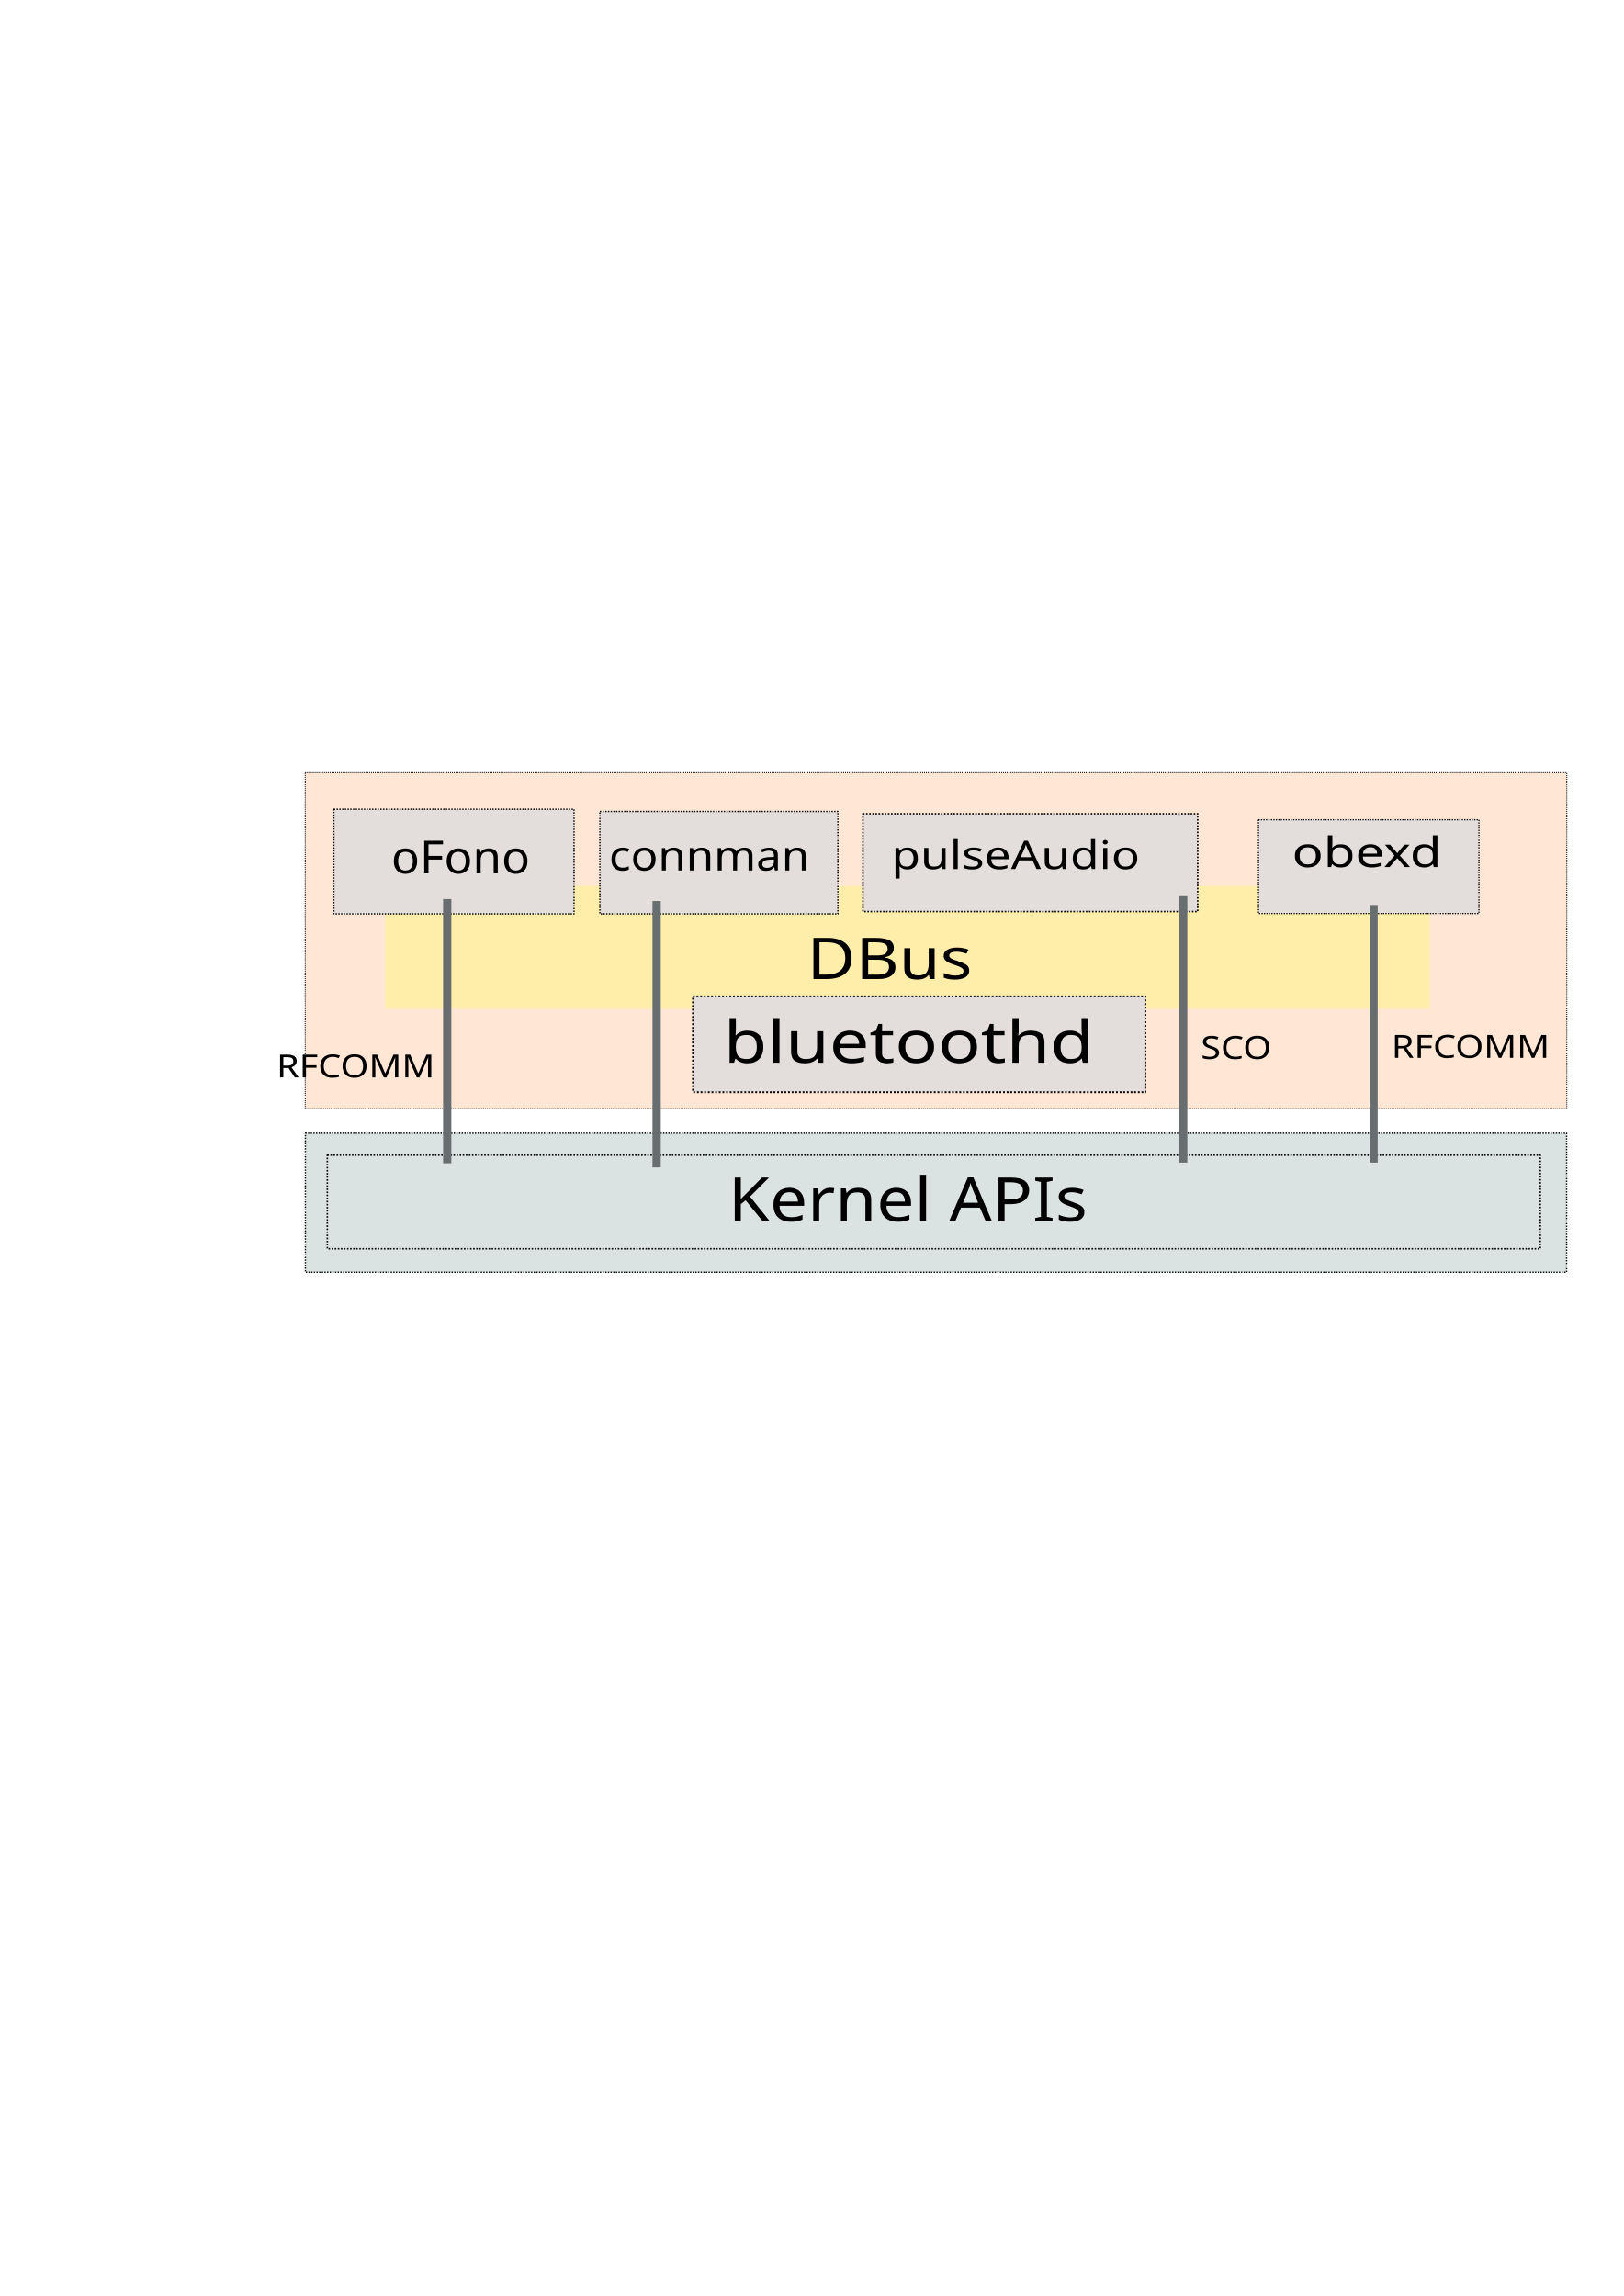
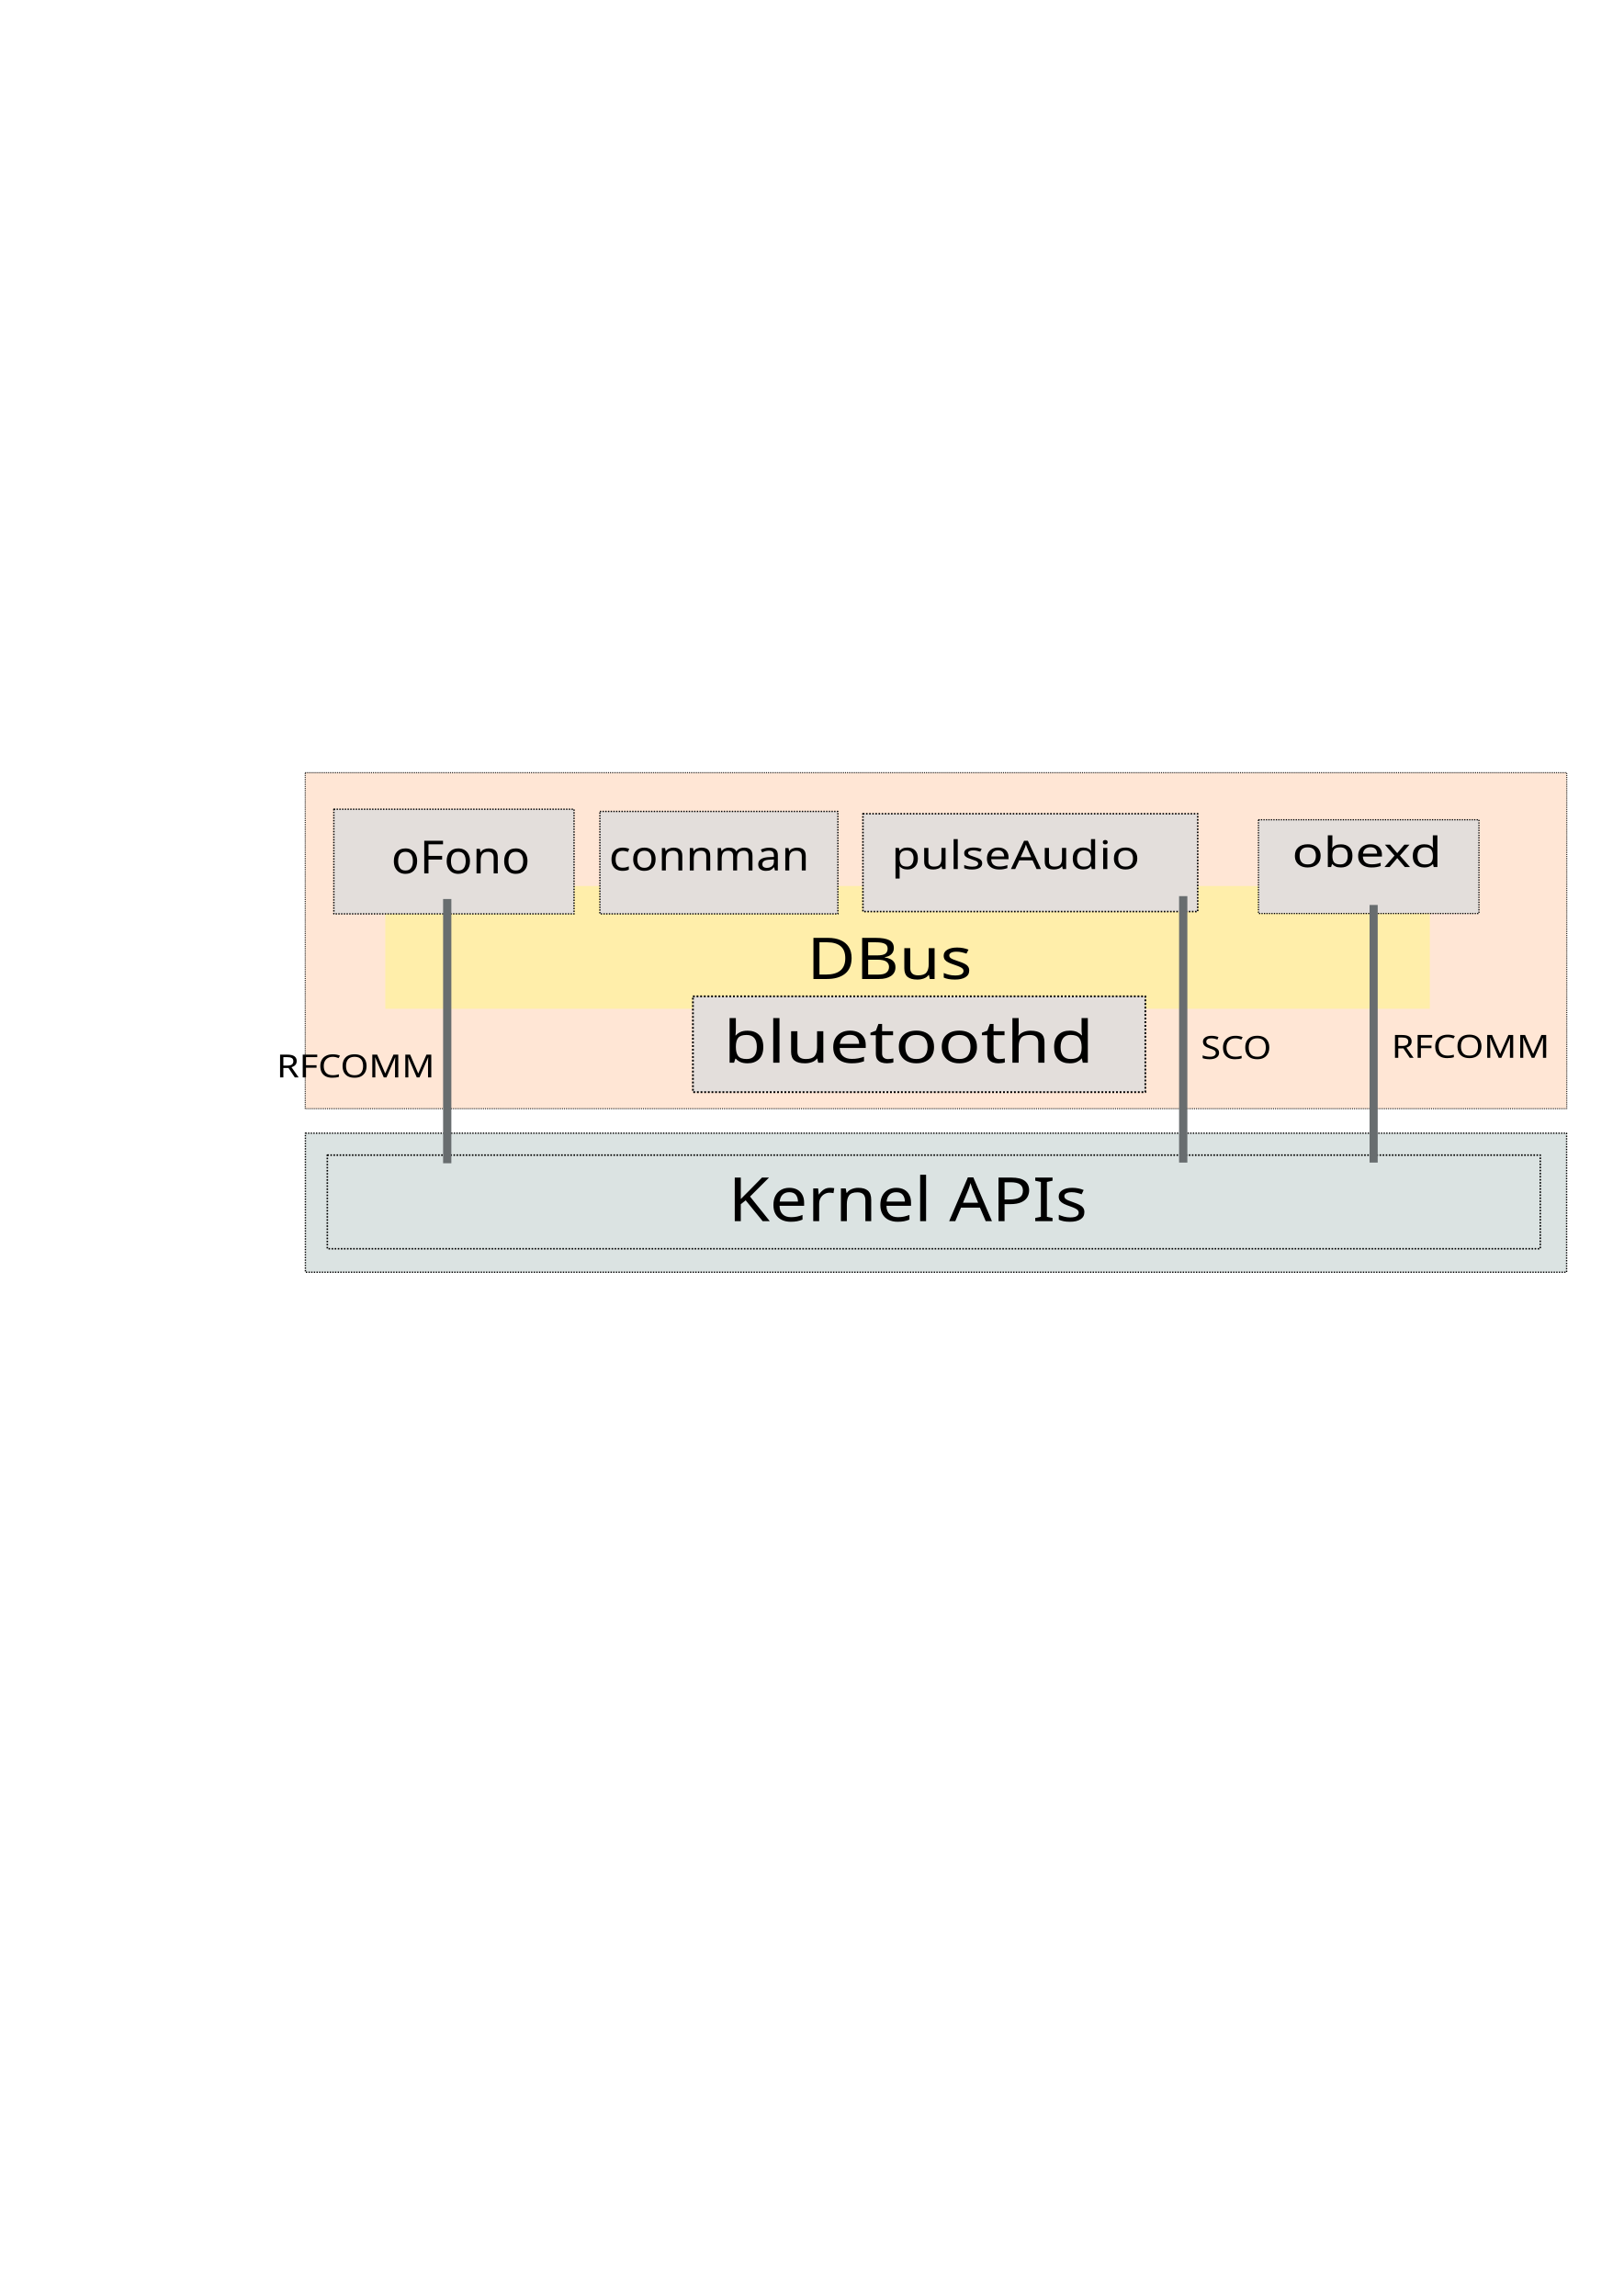
<svg xmlns="http://www.w3.org/2000/svg" width="210mm" height="297mm" viewBox="0 0 744.094 1052.362" id="svg15624" version="1.1">
  <defs id="defs15626" />
  <g id="layer1">
    <rect style="fill:#ffe6d5;fill-opacity:1;stroke:#000000;stroke-width:0.431;stroke-linejoin:round;stroke-miterlimit:4;stroke-dasharray:0.431, 0.431;stroke-dashoffset:0;stroke-opacity:1" id="rect15634" width="578.153" height="153.99" x="139.865" y="354.157" />
    <rect style="fill:#dbe3e2;fill-opacity:1;stroke:#000000;stroke-width:0.607;stroke-linejoin:round;stroke-miterlimit:4;stroke-dasharray:0.607, 0.607;stroke-dashoffset:0;stroke-opacity:1" id="rect15636" width="577.976" height="63.728" x="139.953" y="519.387" />
    <rect style="fill:#ffeeaa;fill-opacity:1;stroke:none;stroke-width:3.6;stroke-linejoin:round;stroke-miterlimit:4;stroke-dasharray:none;stroke-dashoffset:0;stroke-opacity:1" id="rect16262" width="478.69" height="56.264" x="176.563" y="406.098" />
    <rect style="fill:#e3dedb;fill-opacity:1;stroke:#000000;stroke-width:0.835;stroke-linejoin:round;stroke-miterlimit:4;stroke-dasharray:0.835, 0.835;stroke-dashoffset:0;stroke-opacity:1" id="rect15638" width="207.342" height="43.906" x="317.545" y="456.673" />
    <rect style="fill:#e3dedb;fill-opacity:1;stroke:#000000;stroke-width:0.626;stroke-linejoin:round;stroke-miterlimit:4;stroke-dasharray:0.626, 0.626;stroke-dashoffset:0;stroke-opacity:1" id="rect15640" width="110.074" height="47.952" x="152.993" y="370.914" />
    <rect style="fill:#e3dedb;fill-opacity:1;stroke:#000000;stroke-width:0.617;stroke-linejoin:round;stroke-miterlimit:4;stroke-dasharray:0.617, 0.617;stroke-dashoffset:0;stroke-opacity:1" id="rect15642" width="109.073" height="46.951" x="274.908" y="371.919" />
    <rect style="fill:#e3dedb;fill-opacity:1;stroke:#000000;stroke-width:0.715;stroke-linejoin:round;stroke-miterlimit:4;stroke-dasharray:0.715, 0.715;stroke-dashoffset:0;stroke-opacity:1" id="rect15644" width="153.422" height="44.833" x="395.459" y="372.979" />
    <rect style="fill:#dbe3e2;fill-opacity:1;stroke:#000000;stroke-width:0.705;stroke-linejoin:round;stroke-miterlimit:4;stroke-dasharray:0.705, 0.705;stroke-dashoffset:0;stroke-opacity:1" id="rect15646" width="555.858" height="42.924" x="150.003" y="529.436" />
    <text xml:space="preserve" style="font-style:normal;font-weight:normal;font-size:29.317px;line-height:125%;font-family:sans-serif;letter-spacing:0px;word-spacing:0px;fill:#000000;fill-opacity:1;stroke:none;stroke-width:1px;stroke-linecap:butt;stroke-linejoin:miter;stroke-opacity:1" x="318.523" y="586.442" id="text15648" transform="scale(1.04777,0.9544078)">
      <tspan id="tspan15650" x="318.523" y="586.442">Kernel APIs</tspan>
    </text>
    <text xml:space="preserve" style="font-style:normal;font-weight:normal;font-size:29.597px;line-height:125%;font-family:sans-serif;letter-spacing:0px;word-spacing:0px;fill:#000000;fill-opacity:1;stroke:none;stroke-width:1px;stroke-linecap:butt;stroke-linejoin:miter;stroke-opacity:1" x="301.906" y="534.986" id="text15652" transform="scale(1.09832,0.9104816)">
      <tspan id="tspan15654" x="301.906" y="534.986">bluetoothd</tspan>
    </text>
    <text xml:space="preserve" style="font-style:normal;font-weight:normal;font-size:21.254px;line-height:125%;font-family:sans-serif;letter-spacing:0px;word-spacing:0px;fill:#000000;fill-opacity:1;stroke:none;stroke-width:1px;stroke-linecap:butt;stroke-linejoin:miter;stroke-opacity:1" x="176.912" y="405.723" id="text15656" transform="scale(1.013516,0.9866642)">
      <tspan id="tspan15658" x="176.912" y="405.723">oFono</tspan>
    </text>
    <text xml:space="preserve" style="font-style:normal;font-weight:normal;font-size:19.903px;line-height:125%;font-family:sans-serif;letter-spacing:0px;word-spacing:0px;fill:#000000;fill-opacity:1;stroke:none;stroke-width:1px;stroke-linecap:butt;stroke-linejoin:miter;stroke-opacity:1" x="268.282" y="415.038" id="text15660" transform="scale(1.040302,0.9612595)">
      <tspan id="tspan15662" x="268.282" y="415.038">connman</tspan>
    </text>
    <text xml:space="preserve" style="font-style:normal;font-weight:normal;font-size:19.762px;line-height:125%;font-family:sans-serif;letter-spacing:0px;word-spacing:0px;fill:#000000;fill-opacity:1;stroke:none;stroke-width:1px;stroke-linecap:butt;stroke-linejoin:miter;stroke-opacity:1" x="373.765" y="435.393" id="text15664" transform="scale(1.093025,0.9148922)">
      <tspan id="tspan15666" x="373.765" y="435.393">pulseAudio</tspan>
    </text>
    <rect style="fill:#e3dedb;fill-opacity:1;stroke:#000000;stroke-width:0.568;stroke-linejoin:round;stroke-miterlimit:4;stroke-dasharray:0.568, 0.568;stroke-dashoffset:0;stroke-opacity:1" id="rect15642-0" width="101.041" height="42.96" x="576.716" y="375.733" />
    <text xml:space="preserve" style="font-style:normal;font-weight:normal;font-size:21.314px;line-height:125%;font-family:sans-serif;letter-spacing:0px;word-spacing:0px;fill:#000000;fill-opacity:1;stroke:none;stroke-width:1px;stroke-linecap:butt;stroke-linejoin:miter;stroke-opacity:1" x="531.048" y="443.095" id="text15668" transform="scale(1.114973,0.8968829)">
      <tspan id="tspan15670" x="531.048" y="443.095">obexd</tspan>
    </text>
    <path style="fill:#e3dedb;fill-rule:evenodd;stroke:#686d6f;stroke-width:3.777;stroke-linecap:butt;stroke-linejoin:miter;stroke-miterlimit:4;stroke-dasharray:none;stroke-opacity:1" d="m 204.949,412.058 0,121.112" id="path15687" />
-     <path style="fill:#e3dedb;fill-rule:evenodd;stroke:#686d6f;stroke-width:3.793;stroke-linecap:butt;stroke-linejoin:miter;stroke-miterlimit:4;stroke-dasharray:none;stroke-opacity:1" d="m 300.914,412.966 0,122.122" id="path15687-5" />
    <path style="fill:#e3dedb;fill-rule:evenodd;stroke:#686d6f;stroke-width:3.793;stroke-linecap:butt;stroke-linejoin:miter;stroke-miterlimit:4;stroke-dasharray:none;stroke-opacity:1" d="m 542.234,410.743 0,122.122" id="path15687-0" />
    <path style="fill:#e3dedb;fill-rule:evenodd;stroke:#686d6f;stroke-width:3.73;stroke-linecap:butt;stroke-linejoin:miter;stroke-miterlimit:4;stroke-dasharray:none;stroke-opacity:1" d="m 629.497,414.784 0,118.081" id="path15687-6" />
    <text xml:space="preserve" style="font-style:normal;font-weight:normal;font-size:28.413px;line-height:125%;font-family:sans-serif;letter-spacing:0px;word-spacing:0px;fill:#000000;fill-opacity:1;stroke:none;stroke-width:1px;stroke-linecap:butt;stroke-linejoin:miter;stroke-opacity:1" x="343.713" y="482.792" id="text16264" transform="scale(1.075937,0.9294221)">
      <tspan id="tspan16266" x="343.713" y="482.792">DBus</tspan>
    </text>
    <text xml:space="preserve" style="font-style:normal;font-weight:normal;font-size:15.618px;line-height:125%;font-family:sans-serif;letter-spacing:0px;word-spacing:0px;fill:#000000;fill-opacity:1;stroke:none;stroke-width:1px;stroke-linecap:butt;stroke-linejoin:miter;stroke-opacity:1" x="118.67" y="527.376" id="text3361" transform="scale(1.067924,0.9363962)">
      <tspan id="tspan3363" x="118.67" y="527.376">RFCOMM</tspan>
    </text>
    <text xml:space="preserve" style="font-style:normal;font-weight:normal;font-size:15.618px;line-height:125%;font-family:sans-serif;letter-spacing:0px;word-spacing:0px;fill:#000000;fill-opacity:1;stroke:none;stroke-width:1px;stroke-linecap:butt;stroke-linejoin:miter;stroke-opacity:1" x="515.284" y="518.313" id="text3361-8" transform="scale(1.067924,0.9363962)">
      <tspan id="tspan3363-3" x="515.284" y="518.313">SCO</tspan>
    </text>
    <text xml:space="preserve" style="font-style:normal;font-weight:normal;font-size:15.618px;line-height:125%;font-family:sans-serif;letter-spacing:0px;word-spacing:0px;fill:#000000;fill-opacity:1;stroke:none;stroke-width:1px;stroke-linecap:butt;stroke-linejoin:miter;stroke-opacity:1" x="597.107" y="517.77" id="text3361-0" transform="scale(1.067924,0.9363962)">
      <tspan id="tspan3363-38" x="597.107" y="517.77">RFCOMM</tspan>
    </text>
  </g>
</svg>
